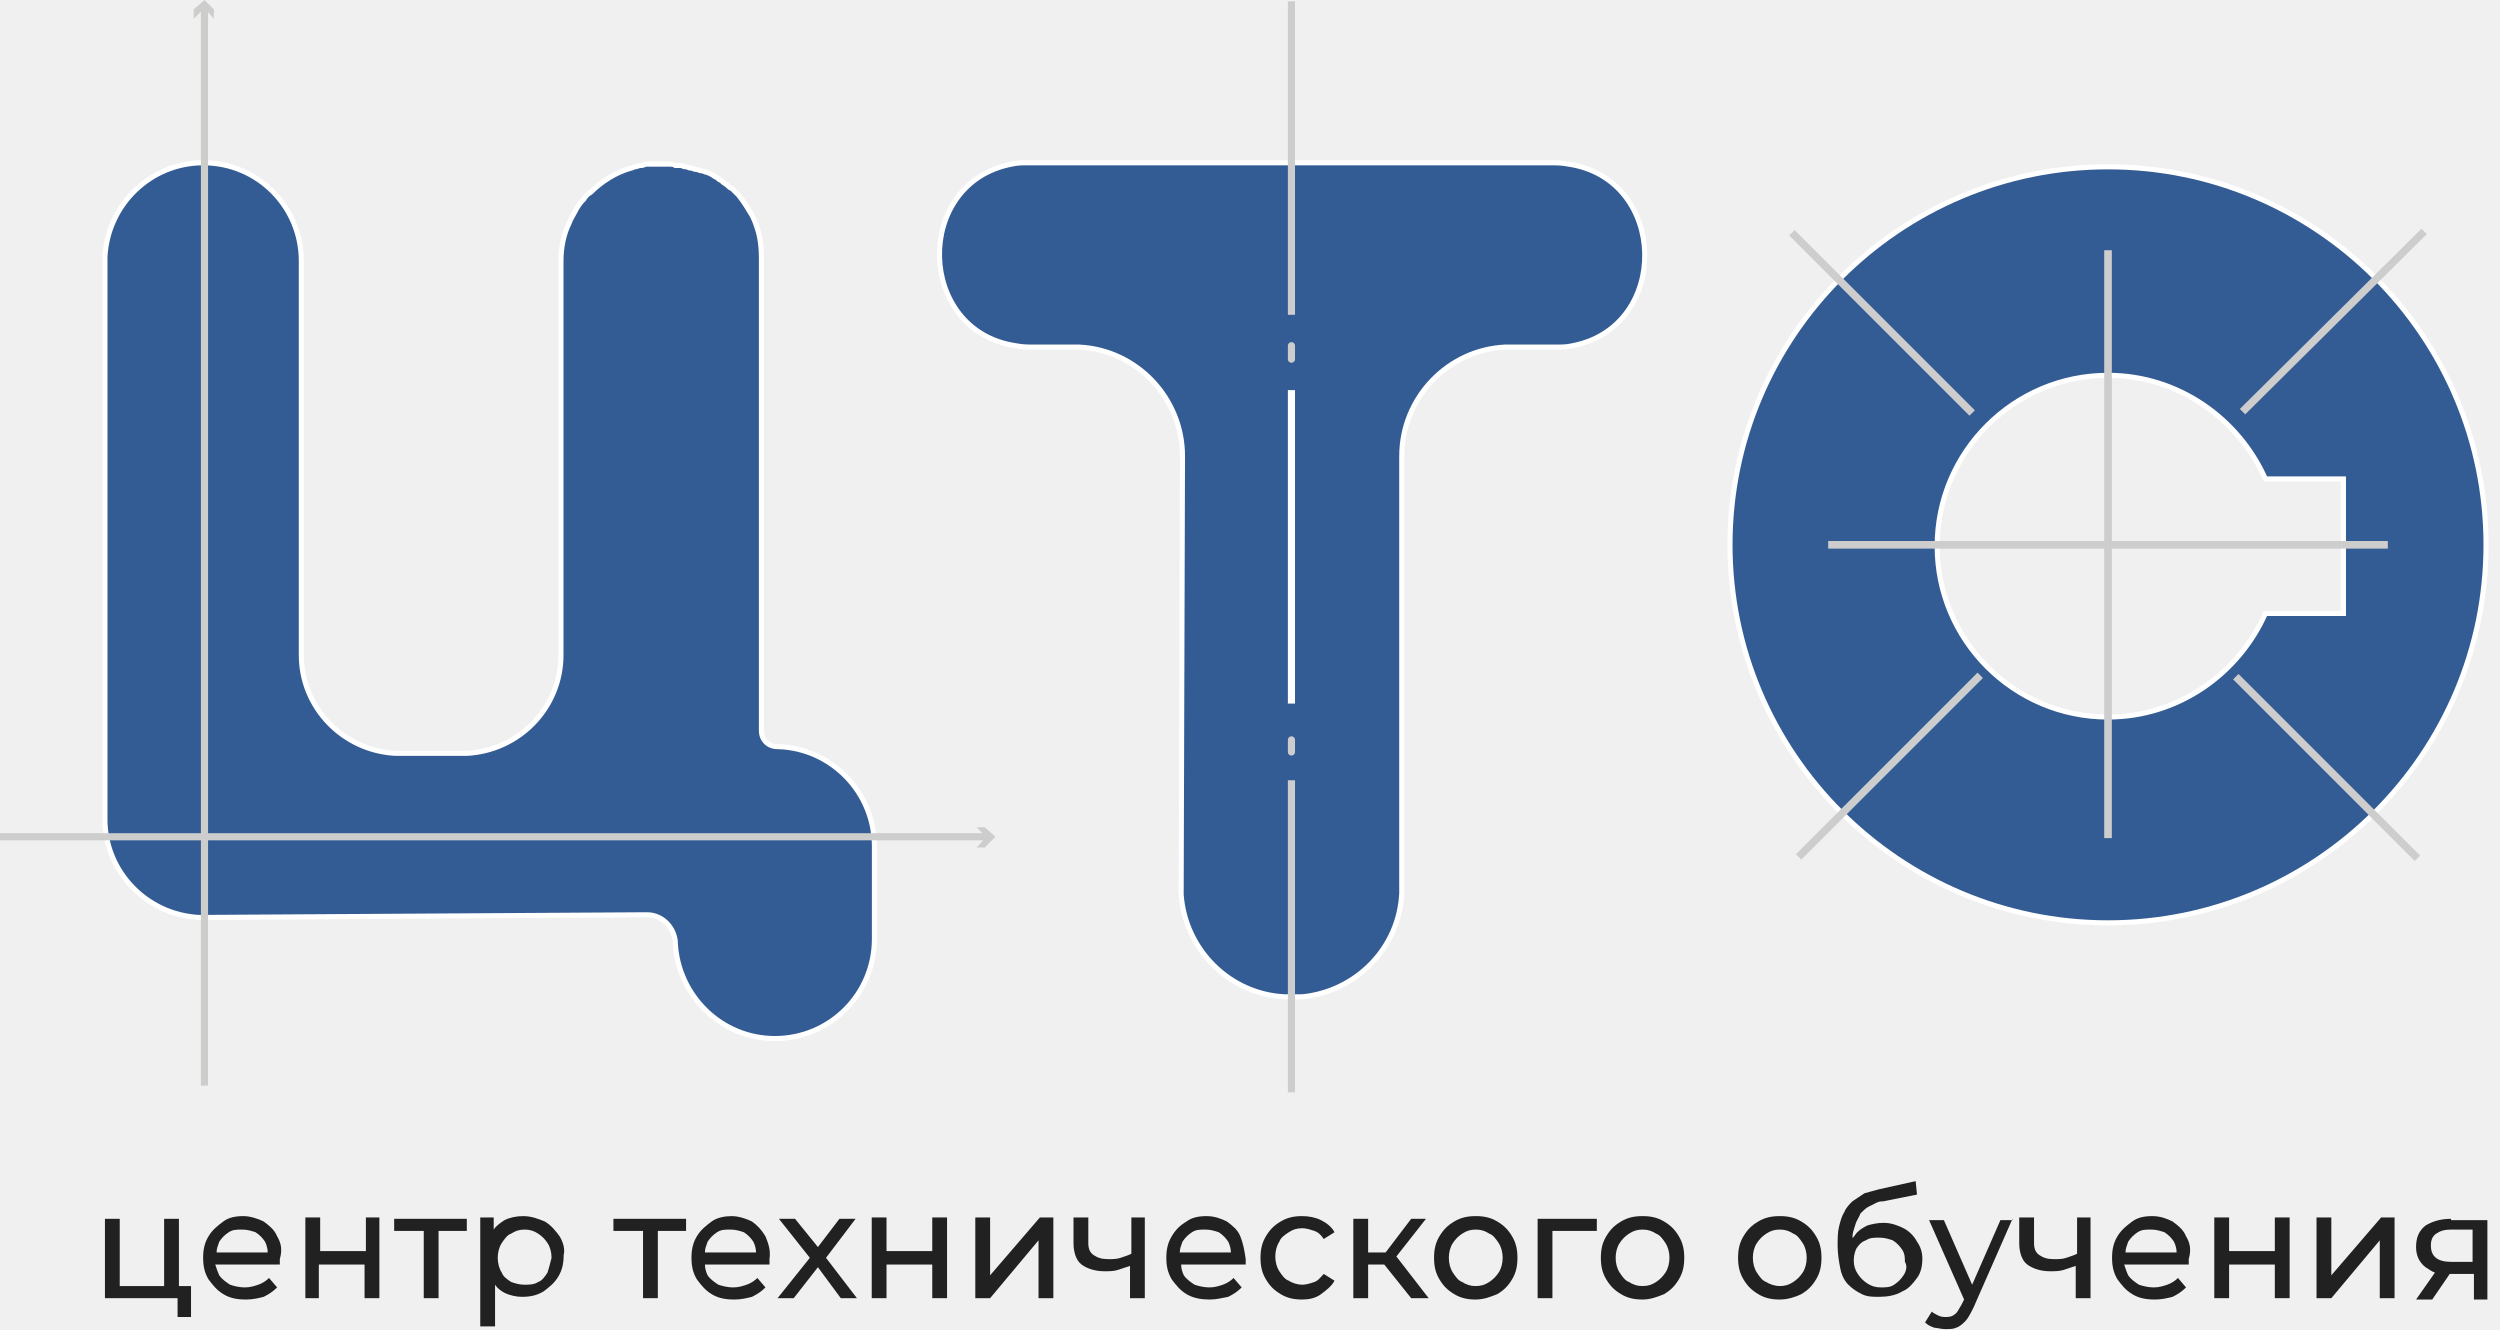
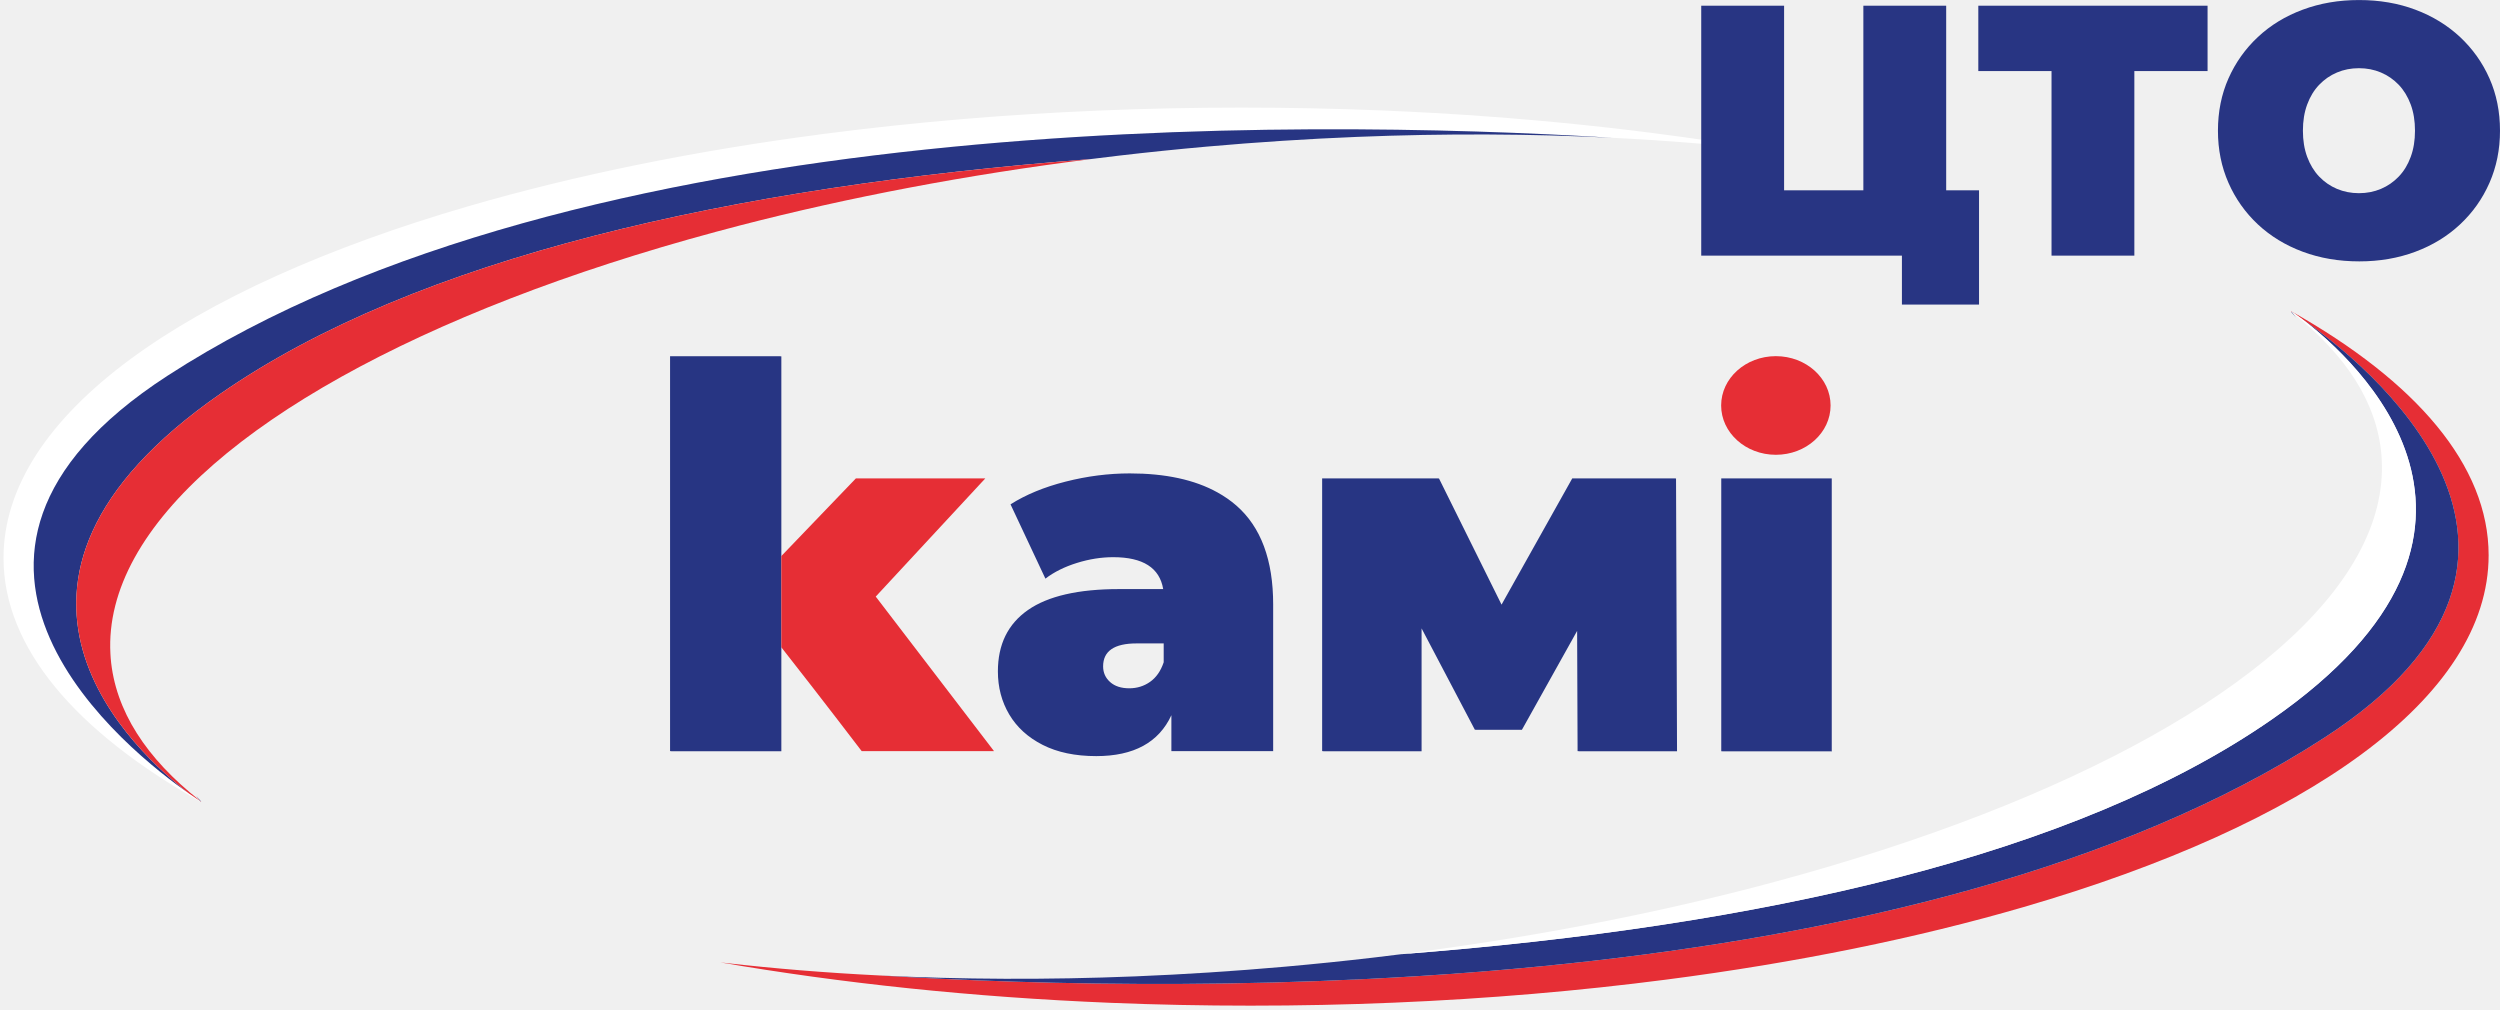
- <svg xmlns="http://www.w3.org/2000/svg" width="158" height="84" viewBox="0 0 158 84" fill="none">
-   <path d="M133.227 10.543C120.049 10.543 109.336 21.255 109.336 34.433C109.336 47.611 120.049 58.324 133.227 58.324C146.405 58.324 157.117 47.611 157.117 34.433C157.117 21.255 146.405 10.543 133.227 10.543ZM148.105 38.769H143.174C141.474 42.595 137.648 45.316 133.227 45.316C127.275 45.316 122.429 40.47 122.429 34.518C122.429 28.567 127.275 23.721 133.227 23.721C137.648 23.721 141.474 26.441 143.174 30.267H148.105V38.769Z" fill="#345C94" stroke="white" stroke-width="0.321" stroke-miterlimit="10" />
-   <path d="M74.733 28.822C74.733 25.166 71.842 22.105 68.186 21.935H65.295C64.955 21.935 64.615 21.935 64.19 21.85C57.899 20.915 57.729 11.563 63.935 10.373C64.275 10.288 64.615 10.288 64.87 10.288H98.028C98.368 10.288 98.708 10.288 99.133 10.373C105.425 11.308 105.595 20.66 99.388 21.85C99.048 21.935 98.708 21.935 98.453 21.935H95.138C91.482 22.105 88.591 25.166 88.591 28.822V56.454C88.421 59.939 85.7 62.66 82.299 63C82.214 63 82.129 63 82.044 63H81.194C77.708 62.83 74.903 60.024 74.648 56.539L74.733 28.822Z" fill="#345C94" stroke="white" stroke-width="0.321" stroke-miterlimit="10" />
-   <path d="M12.583 57.984C9.267 57.814 6.632 55.093 6.632 51.778V16.239C6.802 12.923 9.522 10.288 12.838 10.288C16.324 10.288 19.044 13.093 19.044 16.494V41.405C19.044 44.721 21.68 47.441 24.996 47.611H29.502C32.818 47.441 35.453 44.721 35.453 41.405V16.494C35.453 15.644 35.623 14.794 35.964 14.114C36.049 13.858 36.219 13.603 36.304 13.433C36.474 13.093 36.644 12.838 36.899 12.583C36.984 12.413 37.154 12.243 37.324 12.158C38.004 11.478 38.939 10.883 39.874 10.628C39.959 10.628 40.044 10.543 40.13 10.543C40.215 10.543 40.385 10.458 40.47 10.458C40.555 10.458 40.64 10.458 40.81 10.373C40.895 10.373 40.98 10.373 41.065 10.373C41.235 10.373 41.49 10.373 41.66 10.373C41.83 10.373 42 10.373 42.17 10.373H42.255C42.425 10.373 42.595 10.373 42.68 10.458C42.765 10.458 42.85 10.458 42.85 10.458C42.935 10.458 42.935 10.458 43.02 10.458C43.105 10.458 43.19 10.543 43.36 10.543C43.445 10.543 43.53 10.628 43.7 10.628C43.785 10.628 43.87 10.713 44.041 10.713C44.126 10.713 44.211 10.798 44.381 10.798C44.466 10.798 44.551 10.883 44.636 10.883C44.721 10.883 44.806 10.968 44.891 10.968C44.976 11.053 45.061 11.053 45.146 11.138C45.231 11.138 45.231 11.223 45.316 11.223C45.401 11.308 45.486 11.393 45.571 11.393L45.656 11.478C45.741 11.563 45.911 11.648 45.996 11.733C46.081 11.818 46.166 11.903 46.251 11.903C46.421 12.073 46.506 12.158 46.676 12.328C47.016 12.753 47.271 13.178 47.526 13.603C47.611 13.773 47.696 13.944 47.781 14.198C48.036 14.879 48.121 15.559 48.121 16.324V46.166C48.121 46.761 48.547 47.186 49.142 47.186C52.542 47.271 55.263 50.077 55.263 53.478V59.344C55.263 62.83 52.458 65.636 48.972 65.636C45.571 65.636 42.85 62.915 42.68 59.599C42.68 59.599 42.68 59.599 42.68 59.514C42.595 58.579 41.83 57.814 40.895 57.814L12.583 57.984Z" fill="#345C94" stroke="white" stroke-width="0.321" stroke-miterlimit="10" />
-   <path d="M81.619 49.312V69.037" stroke="#CECDCD" stroke-width="0.451" stroke-miterlimit="10" />
-   <path d="M81.619 24.656V44.466" stroke="white" stroke-width="0.451" stroke-miterlimit="10" />
-   <path d="M12.923 0.425V68.611" stroke="#CDCDCC" stroke-width="0.451" stroke-miterlimit="10" />
-   <path d="M12.243 1.19L12.923 0.51L13.518 1.19V0.595L12.923 0L12.243 0.595V1.19Z" fill="#CDCDCC" />
-   <path d="M62.49 52.883H0" stroke="#CECDCD" stroke-width="0.451" stroke-miterlimit="10" />
-   <path d="M61.725 52.287L62.32 52.883L61.725 53.563H62.235L62.915 52.883L62.235 52.287H61.725Z" fill="#CECDCD" />
-   <path d="M81.619 0.085V19.895" stroke="#CECDCD" stroke-width="0.451" stroke-miterlimit="10" />
-   <path d="M81.619 21.85V22.7" stroke="#CECDCD" stroke-width="0.451" stroke-miterlimit="10" stroke-linecap="round" />
-   <path d="M81.619 46.761V47.526" stroke="#CECDCD" stroke-width="0.451" stroke-miterlimit="10" stroke-linecap="round" />
-   <path d="M133.227 52.968V15.814" stroke="#CECDCD" stroke-width="0.481" stroke-miterlimit="10" />
-   <path d="M115.542 34.433H150.911" stroke="#CECDCD" stroke-width="0.481" stroke-miterlimit="10" />
-   <path d="M113.247 14.709L124.64 26.101" stroke="#CECDCD" stroke-width="0.481" stroke-miterlimit="10" />
-   <path d="M141.303 42.765L152.781 54.243" stroke="#CECDCD" stroke-width="0.481" stroke-miterlimit="10" />
-   <path d="M153.206 14.623L141.729 26.016" stroke="#CECDCD" stroke-width="0.481" stroke-miterlimit="10" />
-   <path d="M125.15 42.68L113.672 54.158" stroke="#CECDCD" stroke-width="0.481" stroke-miterlimit="10" />
-   <path d="M12.073 81.28V83.235H11.223V82.045H6.632V77.029H7.567V81.28H10.373V77.029H11.308V81.28H12.073Z" fill="#212121" />
-   <path d="M17.514 78.134C17.344 77.709 17.004 77.454 16.664 77.198C16.324 77.028 15.814 76.858 15.389 76.858C14.879 76.858 14.454 76.943 14.113 77.198C13.773 77.454 13.433 77.709 13.178 78.134C12.923 78.559 12.838 78.984 12.838 79.494C12.838 80.004 12.923 80.429 13.178 80.854C13.433 81.194 13.688 81.534 14.113 81.79C14.539 82.045 14.964 82.13 15.559 82.13C15.984 82.13 16.324 82.045 16.664 81.96C17.004 81.79 17.259 81.62 17.514 81.365L17.004 80.769C16.834 80.939 16.579 81.109 16.324 81.194C16.069 81.279 15.814 81.365 15.474 81.365C15.134 81.365 14.793 81.279 14.539 81.194C14.283 81.024 14.028 80.854 13.858 80.599C13.773 80.429 13.688 80.174 13.603 79.919H17.684C17.684 79.919 17.684 79.834 17.684 79.749C17.684 79.664 17.684 79.664 17.684 79.579C17.854 78.984 17.769 78.559 17.514 78.134ZM13.688 79.154C13.688 78.899 13.773 78.729 13.858 78.474C14.028 78.219 14.198 78.049 14.454 77.879C14.709 77.709 14.964 77.709 15.304 77.709C15.644 77.709 15.899 77.794 16.154 77.879C16.409 78.049 16.579 78.219 16.749 78.474C16.834 78.644 16.919 78.899 16.919 79.154H13.688Z" fill="#212121" />
-   <path d="M19.299 82.045V76.943H20.235V79.069H23.125V76.943H23.976V82.045H23.04V79.919H20.15V82.045H19.299Z" fill="#212121" />
-   <path d="M29.502 77.029V77.794H27.717V82.045H26.781V77.794H24.911V77.029H29.502Z" fill="#212121" />
-   <path d="M35.368 78.134C35.113 77.794 34.858 77.454 34.433 77.198C34.008 77.028 33.583 76.858 33.073 76.858C32.648 76.858 32.223 76.943 31.883 77.114C31.628 77.284 31.372 77.454 31.202 77.709V76.943H30.352V83.83H31.288V81.194C31.457 81.45 31.713 81.62 31.883 81.704C32.223 81.875 32.648 81.96 32.988 81.96C33.498 81.96 33.923 81.875 34.348 81.62C34.688 81.365 35.028 81.109 35.283 80.684C35.538 80.259 35.623 79.834 35.623 79.324C35.709 78.984 35.623 78.559 35.368 78.134ZM34.603 80.429C34.433 80.684 34.263 80.939 34.008 81.024C33.753 81.194 33.413 81.194 33.158 81.194C32.818 81.194 32.563 81.109 32.308 81.024C32.053 80.854 31.798 80.684 31.713 80.429C31.543 80.174 31.457 79.834 31.457 79.494C31.457 79.154 31.543 78.814 31.713 78.559C31.883 78.304 32.053 78.049 32.308 77.964C32.563 77.794 32.818 77.709 33.158 77.709C33.498 77.709 33.753 77.794 34.008 77.964C34.263 78.134 34.433 78.304 34.603 78.559C34.773 78.814 34.858 79.154 34.858 79.494C34.773 79.834 34.688 80.174 34.603 80.429Z" fill="#212121" />
-   <path d="M43.36 77.029V77.794H41.575V82.045H40.64V77.794H38.769V77.029H43.36Z" fill="#212121" />
-   <path d="M48.377 78.134C48.122 77.709 47.867 77.454 47.526 77.198C47.186 77.028 46.676 76.858 46.251 76.858C45.826 76.858 45.316 76.943 44.976 77.198C44.636 77.454 44.296 77.709 44.041 78.134C43.786 78.559 43.701 78.984 43.701 79.494C43.701 80.004 43.786 80.429 44.041 80.854C44.296 81.194 44.551 81.534 44.976 81.79C45.401 82.045 45.826 82.13 46.421 82.13C46.846 82.13 47.186 82.045 47.526 81.96C47.867 81.79 48.122 81.62 48.377 81.365L47.867 80.769C47.697 80.939 47.441 81.109 47.186 81.194C46.931 81.279 46.676 81.365 46.336 81.365C45.996 81.365 45.656 81.279 45.401 81.194C45.146 81.024 44.891 80.854 44.721 80.599C44.636 80.429 44.551 80.174 44.551 79.919H48.632C48.632 79.919 48.632 79.834 48.632 79.749V79.579C48.717 78.984 48.547 78.559 48.377 78.134ZM44.551 79.154C44.551 78.899 44.636 78.729 44.721 78.474C44.891 78.219 45.061 78.049 45.316 77.879C45.571 77.709 45.826 77.709 46.166 77.709C46.506 77.709 46.761 77.794 47.016 77.879C47.271 78.049 47.441 78.219 47.611 78.474C47.697 78.644 47.782 78.899 47.782 79.154H44.551Z" fill="#212121" />
-   <path d="M54.158 82.045H53.138L51.692 80.089L50.162 82.045H49.142L51.182 79.494L49.227 77.029H50.247L51.692 78.814L53.053 77.029H54.073L52.203 79.494L54.158 82.045Z" fill="#212121" />
-   <path d="M55.093 82.045V76.943H56.028V79.069H58.919V76.943H59.854V82.045H58.919V79.919H56.028V82.045H55.093Z" fill="#212121" />
-   <path d="M61.639 82.045V76.943H62.575V80.599L65.721 76.943H66.571V82.045H65.635V78.389L62.575 82.045H61.639Z" fill="#212121" />
-   <path d="M72.352 77.028V82.045H71.417V80.004C71.162 80.089 70.907 80.174 70.652 80.259C70.397 80.344 70.057 80.344 69.802 80.344C69.207 80.344 68.697 80.174 68.356 79.919C68.016 79.664 67.846 79.154 67.846 78.559V76.943H68.781V78.559C68.781 78.899 68.867 79.154 69.122 79.324C69.377 79.494 69.632 79.579 70.057 79.579C70.312 79.579 70.567 79.579 70.822 79.494C71.077 79.409 71.332 79.324 71.502 79.239V76.943H72.352V77.028Z" fill="#212121" />
-   <path d="M78.388 78.134C78.219 77.709 77.878 77.454 77.538 77.198C77.198 77.028 76.773 76.858 76.263 76.858C75.753 76.858 75.328 76.943 74.988 77.198C74.563 77.454 74.308 77.709 74.052 78.134C73.797 78.559 73.712 78.984 73.712 79.494C73.712 80.004 73.797 80.429 74.052 80.854C74.308 81.194 74.563 81.534 74.988 81.79C75.413 82.045 75.923 82.13 76.433 82.13C76.858 82.13 77.198 82.045 77.623 81.96C77.963 81.79 78.219 81.62 78.474 81.365L77.963 80.769C77.793 80.939 77.538 81.109 77.283 81.194C77.028 81.279 76.773 81.365 76.433 81.365C76.093 81.365 75.753 81.279 75.498 81.194C75.243 81.024 74.988 80.854 74.818 80.599C74.733 80.429 74.648 80.174 74.648 79.919H78.729C78.729 79.919 78.729 79.834 78.729 79.749V79.579C78.644 78.984 78.559 78.559 78.388 78.134ZM74.563 79.154C74.563 78.899 74.648 78.729 74.733 78.474C74.903 78.219 75.073 78.049 75.328 77.879C75.583 77.709 75.838 77.709 76.178 77.709C76.518 77.709 76.773 77.794 77.028 77.879C77.283 78.049 77.453 78.219 77.623 78.474C77.708 78.644 77.793 78.899 77.793 79.154H74.563Z" fill="#212121" />
-   <path d="M82.299 82.13C81.789 82.13 81.364 82.045 80.939 81.79C80.514 81.534 80.259 81.279 80.004 80.854C79.749 80.429 79.664 80.004 79.664 79.494C79.664 78.984 79.749 78.559 80.004 78.134C80.259 77.709 80.514 77.454 80.939 77.198C81.364 76.943 81.789 76.858 82.299 76.858C82.725 76.858 83.15 76.943 83.49 77.114C83.83 77.284 84.17 77.539 84.34 77.879L83.66 78.304C83.49 78.049 83.32 77.879 83.065 77.794C82.81 77.709 82.555 77.624 82.299 77.624C81.959 77.624 81.704 77.709 81.449 77.879C81.194 78.049 80.939 78.219 80.854 78.474C80.684 78.729 80.599 79.069 80.599 79.409C80.599 79.749 80.684 80.089 80.854 80.344C81.024 80.599 81.194 80.854 81.449 80.939C81.704 81.109 82.044 81.194 82.299 81.194C82.555 81.194 82.81 81.109 83.065 81.024C83.32 80.939 83.49 80.684 83.66 80.514L84.34 80.939C84.17 81.279 83.83 81.534 83.49 81.79C83.15 82.045 82.725 82.13 82.299 82.13Z" fill="#212121" />
-   <path d="M90.291 82.045H89.186L87.486 79.919H86.466V82.045H85.53V77.029H86.466V79.154H87.571L89.186 77.029H90.121L88.251 79.409L90.291 82.045Z" fill="#212121" />
-   <path d="M93.267 82.13C92.757 82.13 92.332 82.045 91.907 81.79C91.482 81.534 91.227 81.279 90.972 80.854C90.717 80.429 90.632 80.004 90.632 79.494C90.632 78.984 90.717 78.559 90.972 78.134C91.227 77.709 91.482 77.454 91.907 77.198C92.332 76.943 92.757 76.858 93.267 76.858C93.777 76.858 94.202 76.943 94.627 77.198C95.053 77.454 95.308 77.709 95.563 78.134C95.818 78.559 95.903 78.984 95.903 79.494C95.903 80.004 95.818 80.429 95.563 80.854C95.308 81.279 95.053 81.534 94.627 81.79C94.202 81.96 93.777 82.13 93.267 82.13ZM93.267 81.279C93.607 81.279 93.862 81.194 94.117 81.024C94.372 80.854 94.543 80.684 94.713 80.429C94.882 80.174 94.968 79.834 94.968 79.494C94.968 79.154 94.882 78.814 94.713 78.559C94.543 78.304 94.372 78.049 94.117 77.964C93.862 77.794 93.607 77.709 93.267 77.709C92.927 77.709 92.672 77.794 92.417 77.964C92.162 78.134 91.992 78.304 91.822 78.559C91.652 78.814 91.567 79.154 91.567 79.494C91.567 79.834 91.652 80.174 91.822 80.429C91.992 80.684 92.162 80.939 92.417 81.024C92.672 81.194 92.927 81.279 93.267 81.279Z" fill="#212121" />
-   <path d="M100.919 77.029V77.794H98.113V82.045H97.178V77.029H100.919Z" fill="#212121" />
-   <path d="M103.81 82.13C103.299 82.13 102.874 82.045 102.449 81.79C102.024 81.534 101.769 81.279 101.514 80.854C101.259 80.429 101.174 80.004 101.174 79.494C101.174 78.984 101.259 78.559 101.514 78.134C101.769 77.709 102.024 77.454 102.449 77.198C102.874 76.943 103.299 76.858 103.81 76.858C104.32 76.858 104.745 76.943 105.17 77.198C105.595 77.454 105.85 77.709 106.105 78.134C106.36 78.559 106.445 78.984 106.445 79.494C106.445 80.004 106.36 80.429 106.105 80.854C105.85 81.279 105.595 81.534 105.17 81.79C104.745 81.96 104.32 82.13 103.81 82.13ZM103.81 81.279C104.15 81.279 104.405 81.194 104.66 81.024C104.915 80.854 105.085 80.684 105.255 80.429C105.425 80.174 105.51 79.834 105.51 79.494C105.51 79.154 105.425 78.814 105.255 78.559C105.085 78.304 104.915 78.049 104.66 77.964C104.405 77.794 104.15 77.709 103.81 77.709C103.469 77.709 103.214 77.794 102.959 77.964C102.704 78.134 102.534 78.304 102.364 78.559C102.194 78.814 102.109 79.154 102.109 79.494C102.109 79.834 102.194 80.174 102.364 80.429C102.534 80.684 102.704 80.939 102.959 81.024C103.214 81.194 103.469 81.279 103.81 81.279Z" fill="#212121" />
-   <path d="M112.482 82.13C111.971 82.13 111.546 82.045 111.121 81.79C110.696 81.534 110.441 81.279 110.186 80.854C109.931 80.429 109.846 80.004 109.846 79.494C109.846 78.984 109.931 78.559 110.186 78.134C110.441 77.709 110.696 77.454 111.121 77.198C111.546 76.943 111.971 76.858 112.482 76.858C112.992 76.858 113.417 76.943 113.842 77.198C114.267 77.454 114.522 77.709 114.777 78.134C115.032 78.559 115.117 78.984 115.117 79.494C115.117 80.004 115.032 80.429 114.777 80.854C114.522 81.279 114.267 81.534 113.842 81.79C113.502 81.96 112.992 82.13 112.482 82.13ZM112.482 81.279C112.822 81.279 113.077 81.194 113.332 81.024C113.587 80.854 113.757 80.684 113.927 80.429C114.097 80.174 114.182 79.834 114.182 79.494C114.182 79.154 114.097 78.814 113.927 78.559C113.757 78.304 113.587 78.049 113.332 77.964C113.077 77.794 112.822 77.709 112.482 77.709C112.141 77.709 111.886 77.794 111.631 77.964C111.376 78.134 111.206 78.304 111.036 78.559C110.866 78.814 110.781 79.154 110.781 79.494C110.781 79.834 110.866 80.174 111.036 80.429C111.206 80.684 111.376 80.939 111.631 81.024C111.886 81.194 112.227 81.279 112.482 81.279Z" fill="#212121" />
-   <path d="M121.154 78.474C120.984 78.133 120.644 77.793 120.304 77.623C119.964 77.453 119.539 77.283 119.029 77.283C118.688 77.283 118.263 77.368 118.008 77.453C117.668 77.623 117.413 77.793 117.243 78.049C117.158 78.133 117.158 78.219 117.073 78.219C117.073 77.963 117.158 77.708 117.243 77.453C117.328 77.113 117.498 76.943 117.583 76.688C117.753 76.518 117.923 76.348 118.093 76.263C118.263 76.178 118.433 76.093 118.603 76.008C118.773 75.923 118.943 75.923 119.029 75.923L121.154 75.498L121.069 74.648L118.773 75.158C118.433 75.243 118.178 75.328 117.838 75.413C117.583 75.583 117.328 75.753 117.073 75.923C116.903 76.093 116.648 76.348 116.563 76.603C116.393 76.858 116.308 77.198 116.223 77.538C116.138 77.879 116.138 78.304 116.138 78.729C116.138 79.239 116.223 79.749 116.308 80.174C116.393 80.599 116.563 80.939 116.818 81.194C117.073 81.449 117.328 81.619 117.668 81.789C118.008 81.959 118.348 81.959 118.773 81.959C119.284 81.959 119.794 81.874 120.219 81.619C120.644 81.449 120.899 81.109 121.154 80.769C121.409 80.429 121.494 80.004 121.494 79.494C121.494 79.239 121.409 78.814 121.154 78.474ZM120.304 80.599C120.134 80.854 119.964 81.024 119.709 81.194C119.454 81.364 119.199 81.364 118.858 81.364C118.518 81.364 118.263 81.279 118.008 81.109C117.753 80.939 117.583 80.769 117.413 80.514C117.243 80.259 117.158 80.004 117.158 79.664C117.158 79.324 117.243 79.069 117.328 78.899C117.498 78.644 117.668 78.474 117.923 78.389C118.178 78.219 118.433 78.219 118.773 78.219C119.114 78.219 119.369 78.304 119.624 78.389C119.879 78.559 120.049 78.729 120.219 78.984C120.389 79.239 120.389 79.494 120.389 79.749C120.559 80.004 120.474 80.344 120.304 80.599Z" fill="#212121" />
-   <path d="M127.19 77.029L124.725 82.64C124.555 82.98 124.385 83.32 124.215 83.49C124.045 83.66 123.875 83.83 123.62 83.915C123.45 84 123.194 84 122.939 84C122.684 84 122.429 83.915 122.259 83.915C122.004 83.83 121.834 83.745 121.664 83.575L122.089 82.895C122.174 82.98 122.344 83.065 122.514 83.15C122.684 83.235 122.854 83.235 123.024 83.235C123.28 83.235 123.45 83.15 123.535 83.065C123.705 82.98 123.79 82.725 123.96 82.47L124.13 82.13L121.919 77.114H122.854L124.64 81.195L126.425 77.114H127.19V77.029Z" fill="#212121" />
-   <path d="M132.121 77.028V82.045H131.186V80.004C130.931 80.089 130.676 80.174 130.421 80.259C130.166 80.344 129.826 80.344 129.571 80.344C128.976 80.344 128.466 80.174 128.125 79.919C127.785 79.664 127.615 79.154 127.615 78.559V76.943H128.551V78.559C128.551 78.899 128.636 79.154 128.891 79.324C129.146 79.494 129.401 79.579 129.826 79.579C130.081 79.579 130.336 79.579 130.591 79.494C130.846 79.409 131.101 79.324 131.271 79.239V76.943H132.121V77.028Z" fill="#212121" />
-   <path d="M138.158 78.134C137.988 77.709 137.648 77.454 137.308 77.198C136.968 77.028 136.542 76.858 136.032 76.858C135.522 76.858 135.097 76.943 134.757 77.198C134.417 77.454 134.077 77.709 133.822 78.134C133.567 78.559 133.482 78.984 133.482 79.494C133.482 80.004 133.567 80.429 133.822 80.854C134.077 81.194 134.332 81.534 134.757 81.79C135.182 82.045 135.607 82.13 136.202 82.13C136.627 82.13 136.968 82.045 137.308 81.96C137.648 81.79 137.903 81.62 138.158 81.365L137.648 80.769C137.478 80.939 137.223 81.109 136.968 81.194C136.713 81.279 136.457 81.365 136.117 81.365C135.777 81.365 135.437 81.279 135.182 81.194C134.927 81.024 134.672 80.854 134.502 80.599C134.417 80.429 134.332 80.174 134.247 79.919H138.328C138.328 79.919 138.328 79.834 138.328 79.749C138.328 79.664 138.328 79.664 138.328 79.579C138.498 78.984 138.413 78.559 138.158 78.134ZM134.332 79.154C134.332 78.899 134.417 78.729 134.502 78.474C134.672 78.219 134.842 78.049 135.097 77.879C135.352 77.709 135.607 77.709 135.947 77.709C136.287 77.709 136.542 77.794 136.798 77.879C137.053 78.049 137.223 78.219 137.393 78.474C137.478 78.644 137.563 78.899 137.563 79.154H134.332Z" fill="#212121" />
-   <path d="M139.943 82.045V76.943H140.879V79.069H143.769V76.943H144.705V82.045H143.769V79.919H140.879V82.045H139.943Z" fill="#212121" />
-   <path d="M146.405 82.045V76.943H147.34V80.599L150.486 76.943H151.336V82.045H150.401V78.389L147.34 82.045H146.405Z" fill="#212121" />
-   <path d="M154.907 77.029C154.227 77.029 153.717 77.199 153.292 77.454C152.867 77.794 152.696 78.219 152.696 78.814C152.696 79.324 152.867 79.749 153.292 80.089C153.462 80.174 153.632 80.344 153.887 80.429L152.696 82.13H153.717L154.822 80.514H154.907H156.352V82.13H157.203V77.114H154.907V77.029ZM154.907 79.749C154.057 79.749 153.632 79.409 153.632 78.729C153.632 78.389 153.717 78.134 153.972 77.964C154.227 77.794 154.482 77.709 154.907 77.709H156.267V79.749H154.907Z" fill="#212121" />
+ <svg xmlns="http://www.w3.org/2000/svg" version="1.1" id="Слой_1" x="0px" y="0px" viewBox="0 0 652.88 263.65" style="enable-background:new 0 0 652.88 263.65;" xml:space="preserve">
+   <style type="text/css">
+ 	.st0{fill:#273583;}
+ 	.st1{fill:#E62E35;}
+ 	.st2{fill:none;}
+ 	.st3{fill:#FFFFFF;}
+ 	.st4{fill:#283583;}
+ </style>
+   <g>
+     <path class="st0" d="M478.43,196.21v-71.25h-0.12c0,23.75,0,47.5,0,71.25H478.43z" />
+     <path class="st0" d="M478.16,124.94h-28.65v71.25h0.27v0.03h28.53c0-23.75,0-47.5,0-71.25h-0.14V124.94z" />
+     <polygon class="st0" points="204.05,196.19 204.05,169.05 204.05,145.2 204.05,93.06 203.79,93.06 203.79,93.03 174.99,93.03    174.99,196.16 175.03,196.16 175.26,196.16 175.26,196.16 175.26,196.19  " />
+     <g>
+       <polygon class="st0" points="437.96,196.19 437.7,124.96 437.44,124.96 437.44,124.93 410.6,124.93 392.13,157.9 375.8,124.96     375.55,124.96 375.54,124.93 345.28,124.93 345.28,196.16 345.55,196.16 345.55,196.19 371.25,196.19 371.25,164.11     385.16,190.57 385.41,190.57 385.42,190.59 397.45,190.59 411.87,164.76 411.99,196.16 412.26,196.16 412.26,196.19   " />
+       <path class="st0" d="M322.88,132.03c-1.49-1.3-3.14-2.44-4.94-3.44c-5.95-3.3-13.58-4.96-22.9-4.96c-5.57,0-11.16,0.72-16.77,2.15    c-5.61,1.43-10.4,3.41-14.37,5.93l9.11,19.4c2.28-1.74,5.02-3.1,8.23-4.1c3.21-1,6.37-1.5,9.49-1.5c7.76,0,12.11,2.78,13.04,8.33    h-11.52c-10.63,0-18.57,1.82-23.8,5.47c-5.23,3.65-7.85,8.98-7.85,16.02c0,4.17,0.99,7.92,2.97,11.26    c1.98,3.34,4.89,5.99,8.73,7.94c3.84,1.95,8.5,2.93,13.99,2.93c9.79,0,16.33-3.56,19.62-10.68v9.38h12.02h14.56v-38.28    C332.5,146.25,329.29,137.63,322.88,132.03z M303.89,172.98c-0.76,2.26-1.94,3.95-3.54,5.08c-1.6,1.13-3.42,1.69-5.44,1.69    c-2.11,0-3.78-0.54-5-1.63c-1.22-1.09-1.83-2.45-1.83-4.1c0-3.99,2.91-5.99,8.73-5.99h7.09V172.98z" />
+     </g>
+     <path class="st1" d="M449.48,105.89c0,7.11,6.4,12.88,14.29,12.88c7.9,0,14.29-5.77,14.29-12.88c0-7.11-6.4-12.88-14.29-12.88   C455.88,93.01,449.48,98.78,449.48,105.89z" />
+     <path class="st1" d="M212.18,179.46c4.33,5.59,8.62,11.15,12.85,16.7h34.56L228.7,155.8l28.61-30.86h-33.8l-19.46,20.27v23.84   C206.76,172.5,209.47,175.97,212.18,179.46z" />
+     <g>
+       <path class="st2" d="M421.2,35.99c21.47,1.31,35.94,2.8,40.2,3.26C448.53,37.78,435.09,36.68,421.2,35.99z" />
+       <path class="st1" d="M52.44,209.43c0.03-0.03,0.06-0.07,0.09-0.1c0,0-0.11-0.07-0.32-0.2C52.29,209.24,52.36,209.33,52.44,209.43z    " />
+       <path class="st3" d="M43.71,98.16C150.99,28.53,338.3,30.93,421.2,35.99c13.89,0.69,27.32,1.79,40.2,3.26    c0.86,0.09,1.31,0.15,1.31,0.15c-31.5-5.44-65.81-9.08-101.91-10.56c-12-0.49-24.2-0.74-36.56-0.74c-12.65,0-25.13,0.26-37.4,0.78    c-24.67,1.03-48.48,3.08-71.14,6.02c-34.11,4.42-65.58,10.87-93.32,18.94C48.35,75.39,0.92,108.54,0.92,145.72    c0,23.48,18.93,45.35,51.52,63.71c0,0-1.14-0.74-2.98-2.15C34.14,196.64-30.37,146.23,43.71,98.16z" />
+       <path class="st3" d="M49.46,207.29c1.84,1.4,2.98,2.15,2.98,2.15c-0.08-0.1-0.15-0.2-0.22-0.3    C51.75,208.84,50.79,208.21,49.46,207.29z" />
+       <path class="st0" d="M52.12,209.01c0.14,0.11,0.27,0.22,0.41,0.32c-0.45-0.51-0.88-1.02-1.32-1.53    C51.51,208.21,51.81,208.61,52.12,209.01z" />
+       <path class="st0" d="M57.6,102.8c51.14-35.46,133.11-54,227.28-61.26c2.42-0.31,4.85-0.6,7.29-0.89    c7.61-0.89,15.3-1.68,23.08-2.37c13.23-1.17,26.27-2.01,39.09-2.53c23.16-0.94,45.55-0.82,66.86,0.24    c-82.91-5.06-270.21-7.46-377.5,62.17c-74.08,48.08-9.56,98.48,5.75,109.13C36.15,197.16-14.14,152.55,57.6,102.8z" />
+       <path class="st0" d="M462.72,39.4c0,0-0.45-0.05-1.31-0.15C461.84,39.31,462.28,39.35,462.72,39.4z" />
+       <path class="st0" d="M52.21,209.14c0.2,0.13,0.32,0.2,0.32,0.2c-0.14-0.11-0.27-0.22-0.41-0.32    C52.15,209.05,52.18,209.09,52.21,209.14z" />
+       <path class="st1" d="M57.6,102.8c-71.74,49.75-21.45,94.36-8.14,104.49c1.33,0.93,2.29,1.55,2.76,1.85    c-0.03-0.04-0.06-0.08-0.09-0.12c-13.89-10.92-22.07-23.41-23.22-37.13c-0.03-0.36-0.05-0.73-0.07-1.09    c-1.89-33.68,38.92-67.43,104.48-92.86c16.4-6.36,34.35-12.19,53.57-17.38c2.13-0.57,4.27-1.14,6.42-1.7    c28.22-7.3,59.03-13.2,91.58-17.31C190.71,48.8,108.74,67.34,57.6,102.8z" />
+     </g>
+     <g>
+       <path class="st2" d="M229.62,254.74c-21.47-1.31-35.94-2.8-40.2-3.26C202.3,252.95,215.73,254.05,229.62,254.74z" />
+       <path class="st1" d="M598.39,81.3c-0.03,0.03-0.06,0.07-0.09,0.1c0,0,0.11,0.07,0.32,0.2C598.54,81.49,598.46,81.4,598.39,81.3z" />
+       <path class="st1" d="M607.12,192.57c-107.29,69.62-294.59,67.23-377.5,62.17c-13.89-0.69-27.32-1.79-40.2-3.26    c-0.86-0.09-1.31-0.15-1.31-0.15c31.5,5.44,65.81,9.08,101.91,10.56c12,0.49,24.2,0.74,36.56,0.74c12.65,0,25.13-0.26,37.4-0.78    c24.67-1.03,48.48-3.08,71.14-6.02c34.11-4.42,65.58-10.87,93.32-18.94c74.04-21.55,121.47-54.7,121.47-91.88    c0-23.48-18.93-45.35-51.52-63.71c0,0,1.14,0.74,2.98,2.15C616.68,94.09,681.2,144.5,607.12,192.57z" />
+       <path class="st3" d="M601.37,83.44c-1.84-1.4-2.98-2.15-2.98-2.15c0.08,0.1,0.15,0.2,0.22,0.3    C599.08,81.89,600.03,82.51,601.37,83.44z" />
+       <path class="st0" d="M598.71,81.72c-0.14-0.11-0.27-0.22-0.41-0.32c0.45,0.51,0.88,1.02,1.32,1.53    C599.32,82.52,599.01,82.12,598.71,81.72z" />
+       <path class="st0" d="M593.23,187.93c-51.14,35.46-133.11,54-227.28,61.26c-2.42,0.31-4.85,0.6-7.29,0.89    c-7.61,0.89-15.3,1.68-23.08,2.37c-13.23,1.17-26.27,2.01-39.09,2.53c-23.16,0.94-45.54,0.82-66.86-0.24    c82.91,5.06,270.21,7.46,377.5-62.17c74.08-48.07,9.56-98.48-5.75-109.13C614.67,93.57,664.96,138.18,593.23,187.93z" />
+       <path class="st0" d="M188.11,251.33c0,0,0.45,0.05,1.31,0.15C188.99,251.42,188.54,251.38,188.11,251.33z" />
+       <path class="st0" d="M598.61,81.59c-0.2-0.13-0.32-0.2-0.32-0.2c0.14,0.11,0.27,0.22,0.41,0.32    C598.67,81.68,598.64,81.63,598.61,81.59z" />
+       <path class="st3" d="M601.37,83.44c-1.33-0.93-2.29-1.55-2.76-1.85c0.03,0.04,0.06,0.08,0.09,0.12    c13.89,10.92,22.07,23.41,23.22,37.13c0.03,0.36,0.05,0.73,0.07,1.09c1.89,33.68-38.92,67.43-104.48,92.86    c-16.4,6.36-34.35,12.19-53.57,17.38c-2.13,0.57-4.27,1.14-6.42,1.7c-28.22,7.3-59.03,13.2-91.58,17.31    c94.18-7.26,176.15-25.8,227.28-61.26C664.96,138.18,614.67,93.57,601.37,83.44z" />
+     </g>
+   </g>
+   <g>
+     <polygon class="st4" points="516.83,49.7 516.83,79.54 496.69,79.54 496.69,66.76 444.28,66.76 444.28,1.49 465.92,1.49    465.92,49.7 486.62,49.7 486.62,1.49 508.25,1.49 508.25,49.7  " />
+     <polygon class="st4" points="576.51,1.49 576.51,18.56 557.39,18.56 557.39,66.76 535.76,66.76 535.76,18.56 516.64,18.56    516.64,1.49  " />
+     <path class="st4" d="M616.14,68.26c-5.35,0-10.27-0.84-14.78-2.52c-4.51-1.68-8.41-4.06-11.7-7.13c-3.29-3.08-5.86-6.7-7.69-10.86   c-1.83-4.16-2.75-8.7-2.75-13.61c0-4.97,0.92-9.53,2.75-13.66c1.83-4.13,4.4-7.74,7.69-10.82c3.29-3.08,7.2-5.46,11.7-7.13   c4.51-1.68,9.4-2.52,14.69-2.52c5.35,0,10.26,0.84,14.73,2.52c4.48,1.68,8.36,4.06,11.66,7.13c3.29,3.08,5.86,6.68,7.69,10.82   c1.83,4.13,2.75,8.69,2.75,13.66c0,4.91-0.92,9.45-2.75,13.61c-1.83,4.17-4.4,7.79-7.69,10.86c-3.29,3.08-7.18,5.46-11.66,7.13   C626.3,67.42,621.42,68.26,616.14,68.26z M616.04,50.45c2.05,0,3.96-0.37,5.74-1.12c1.77-0.75,3.32-1.82,4.66-3.22   c1.34-1.4,2.38-3.11,3.12-5.13c0.75-2.02,1.12-4.3,1.12-6.85s-0.37-4.83-1.12-6.85c-0.75-2.02-1.79-3.73-3.12-5.13   c-1.34-1.4-2.89-2.47-4.66-3.22c-1.77-0.75-3.68-1.12-5.74-1.12c-2.05,0-3.96,0.37-5.73,1.12c-1.77,0.75-3.33,1.82-4.66,3.22   c-1.34,1.4-2.38,3.11-3.12,5.13c-0.75,2.02-1.12,4.31-1.12,6.85s0.37,4.83,1.12,6.85c0.75,2.02,1.79,3.73,3.12,5.13   c1.34,1.4,2.89,2.47,4.66,3.22C612.08,50.07,613.99,50.45,616.04,50.45z" />
+   </g>
</svg>
